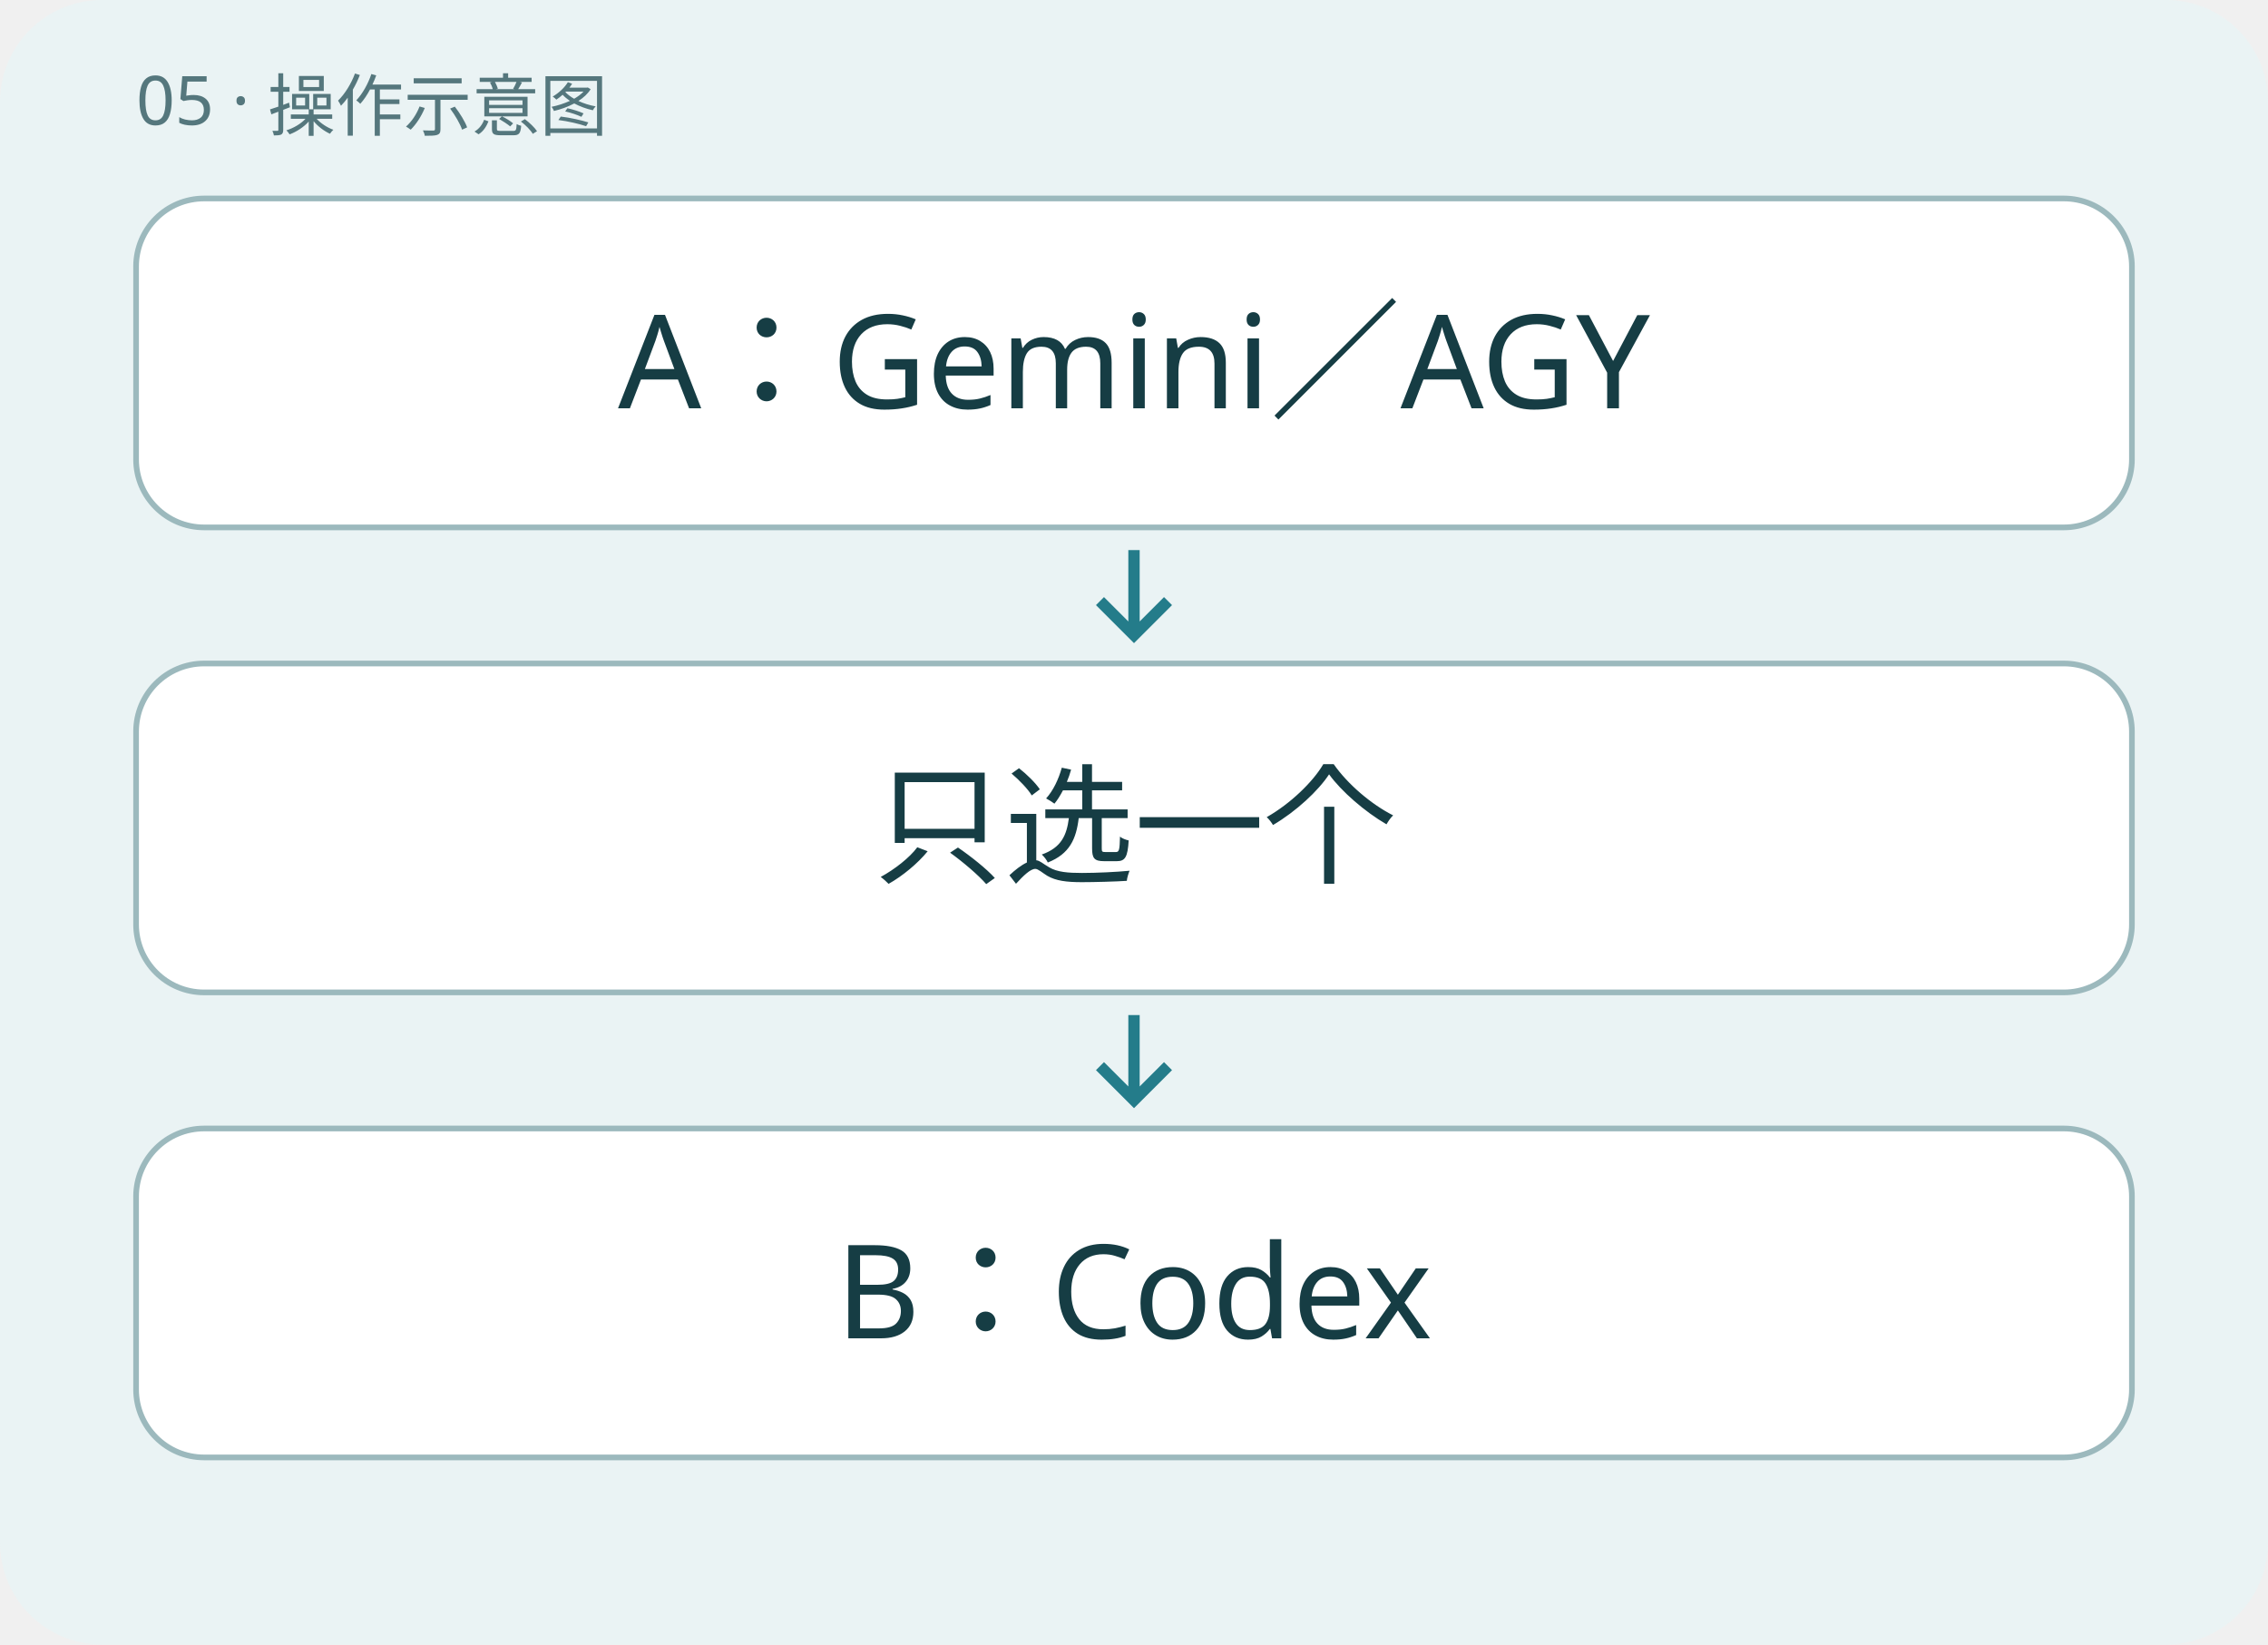
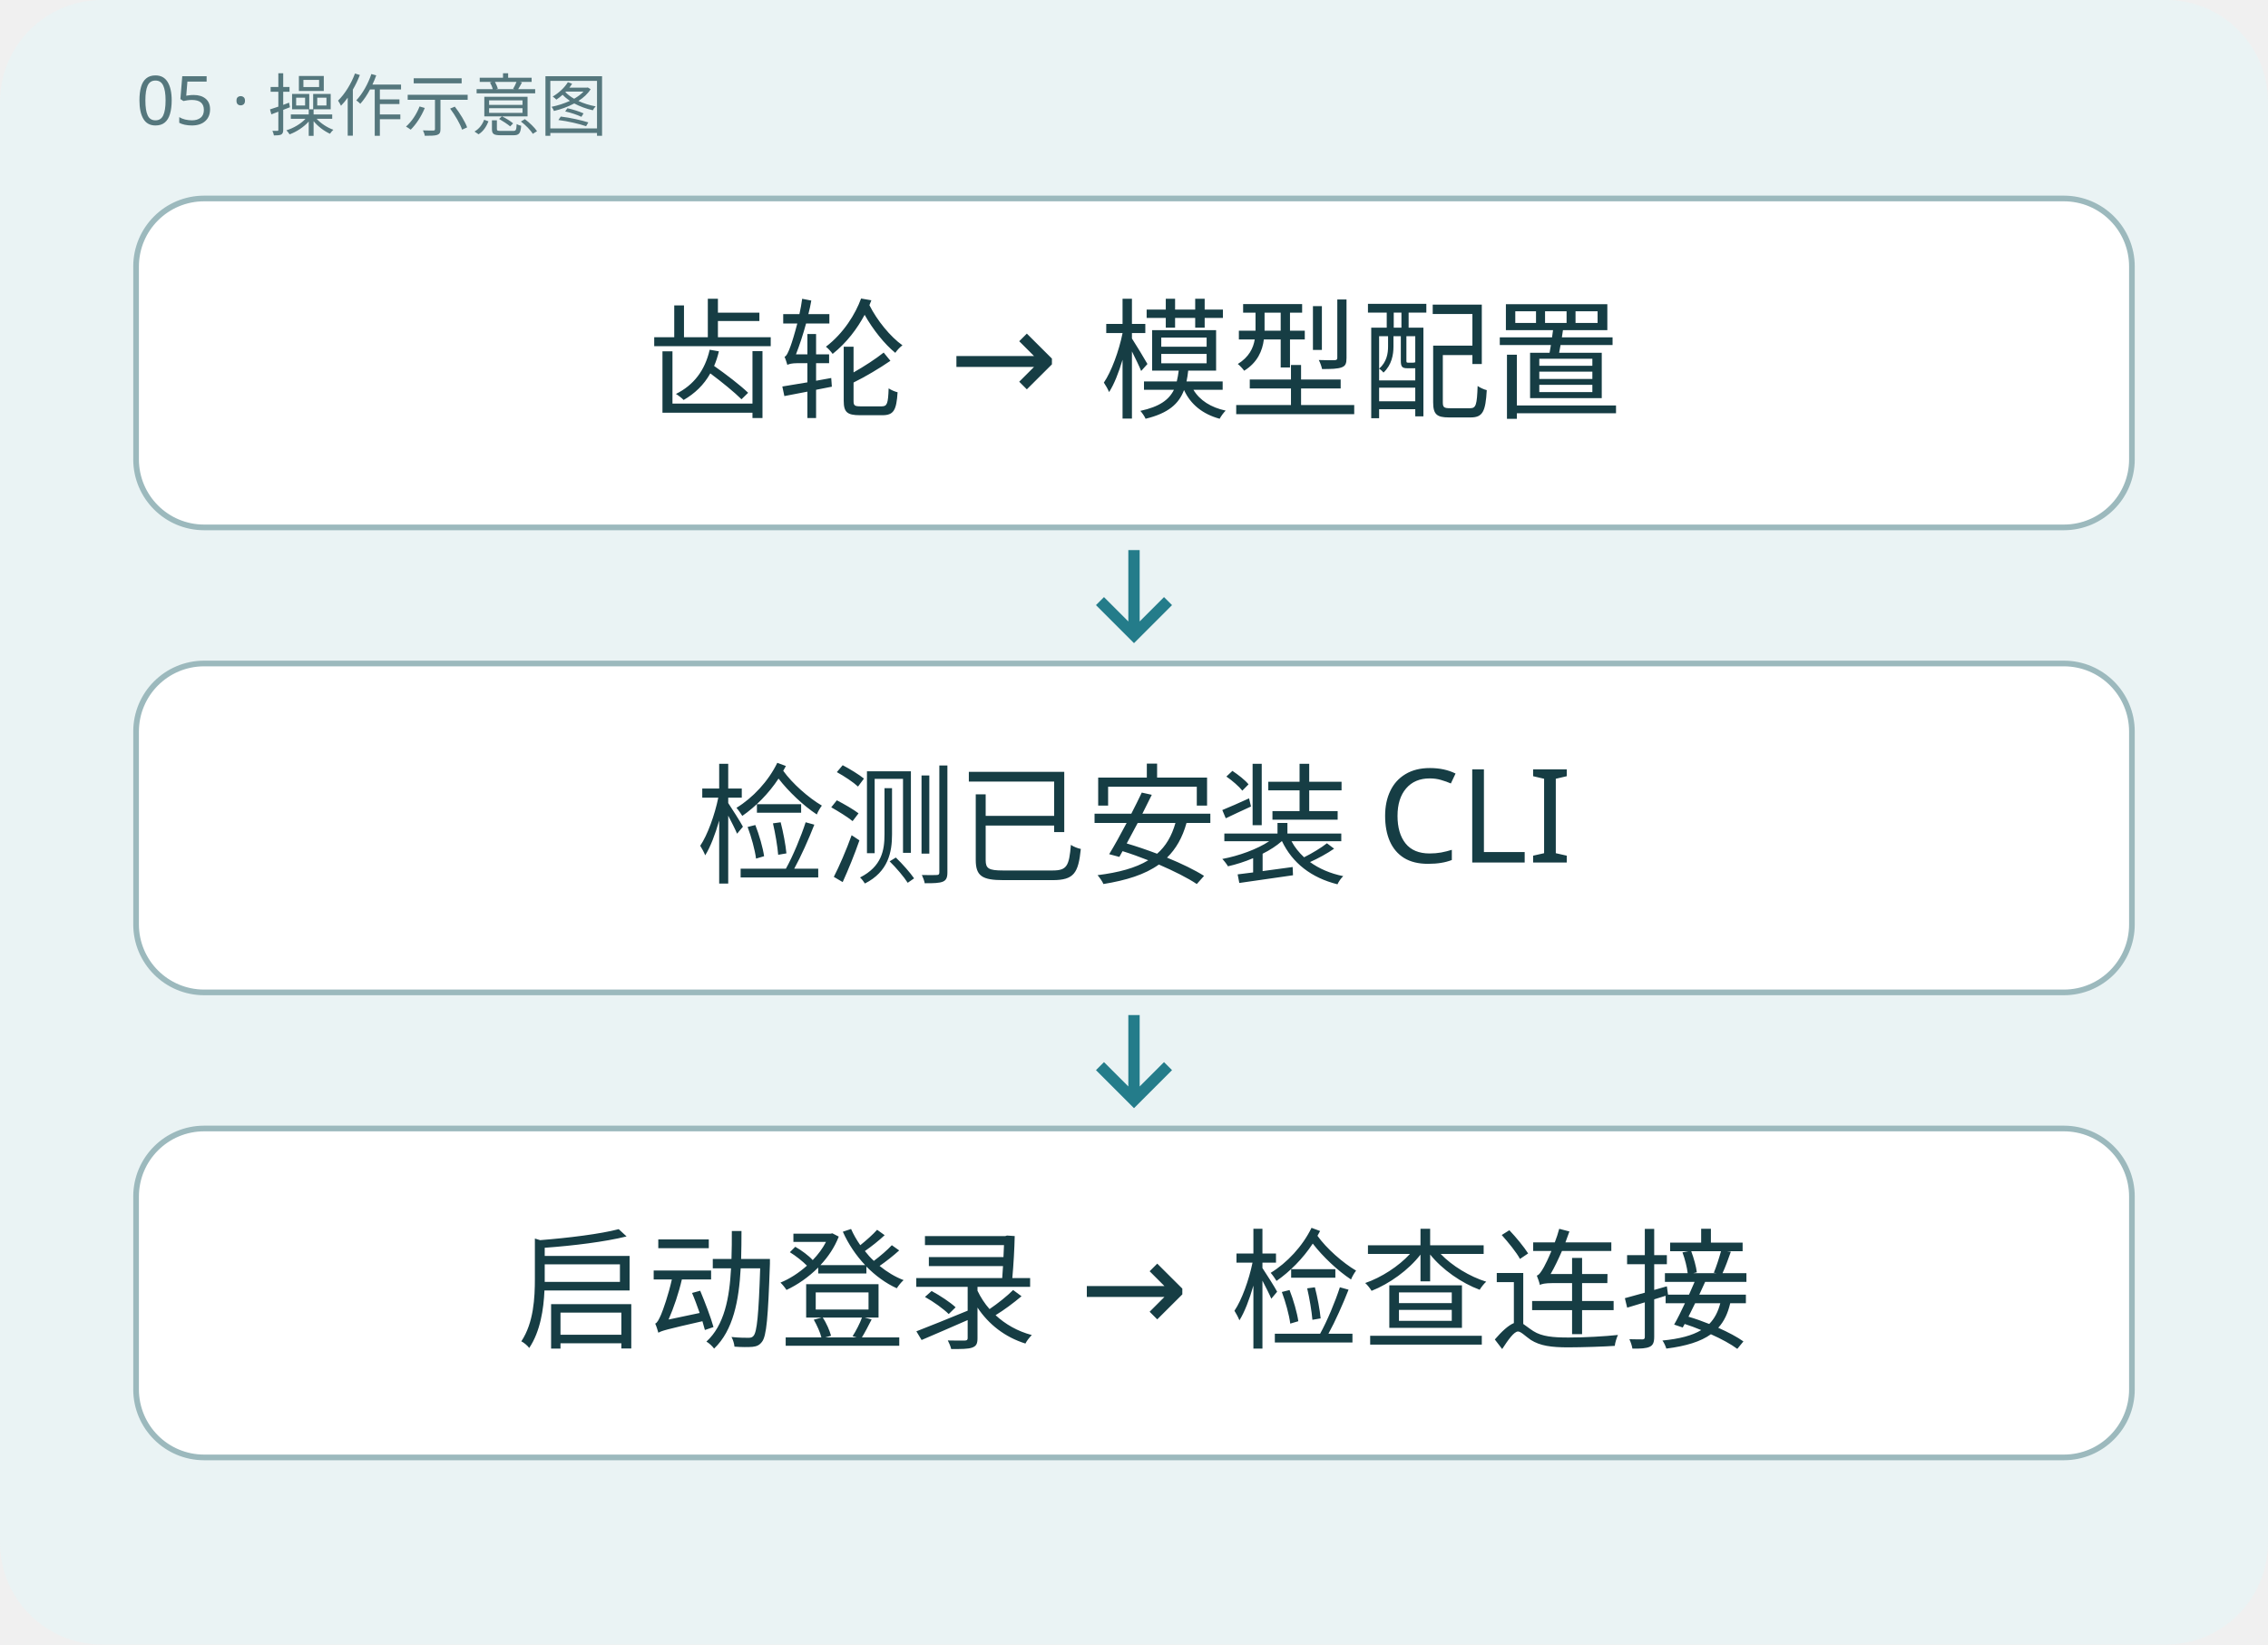
<svg xmlns="http://www.w3.org/2000/svg" viewBox="0 0 400 290" role="img">
  <rect width="400" height="290" rx="18" fill="#eaf3f4" />
  <rect x="24" y="35" width="352" height="58" rx="12" fill="white" stroke="#9cb9bd" />
-   <text x="200" y="72" text-anchor="middle" font-family="Microsoft YaHei,PingFang SC,sans-serif" font-size="23" fill="#163d44">A：Gemini／AGY</text>
+   <text x="200" y="72" text-anchor="middle" font-family="Microsoft YaHei,PingFang SC,sans-serif" font-size="23" fill="#163d44">齿轮 → 模型配置</text>
  <path d="M200 97 v15 m-6 -6 6 6 6 -6" fill="none" stroke="#247c8a" stroke-width="2" />
  <rect x="24" y="117" width="352" height="58" rx="12" fill="white" stroke="#9cb9bd" />
-   <text x="200" y="154" text-anchor="middle" font-family="Microsoft YaHei,PingFang SC,sans-serif" font-size="23" fill="#163d44">只选一个</text>
+   <text x="200" y="154" text-anchor="middle" font-family="Microsoft YaHei,PingFang SC,sans-serif" font-size="23" fill="#163d44">检测已安装 CLI</text>
  <path d="M200 179 v15 m-6 -6 6 6 6 -6" fill="none" stroke="#247c8a" stroke-width="2" />
  <rect x="24" y="199" width="352" height="58" rx="12" fill="white" stroke="#9cb9bd" />
-   <text x="200" y="236" text-anchor="middle" font-family="Microsoft YaHei,PingFang SC,sans-serif" font-size="23" fill="#163d44">B：Codex</text>
+   <text x="200" y="236" text-anchor="middle" font-family="Microsoft YaHei,PingFang SC,sans-serif" font-size="23" fill="#163d44">启动登录 → 检查连接</text>
  <text x="24" y="22" font-family="sans-serif" font-size="12" fill="#55777d">05 · 操作示意图</text>
</svg>
